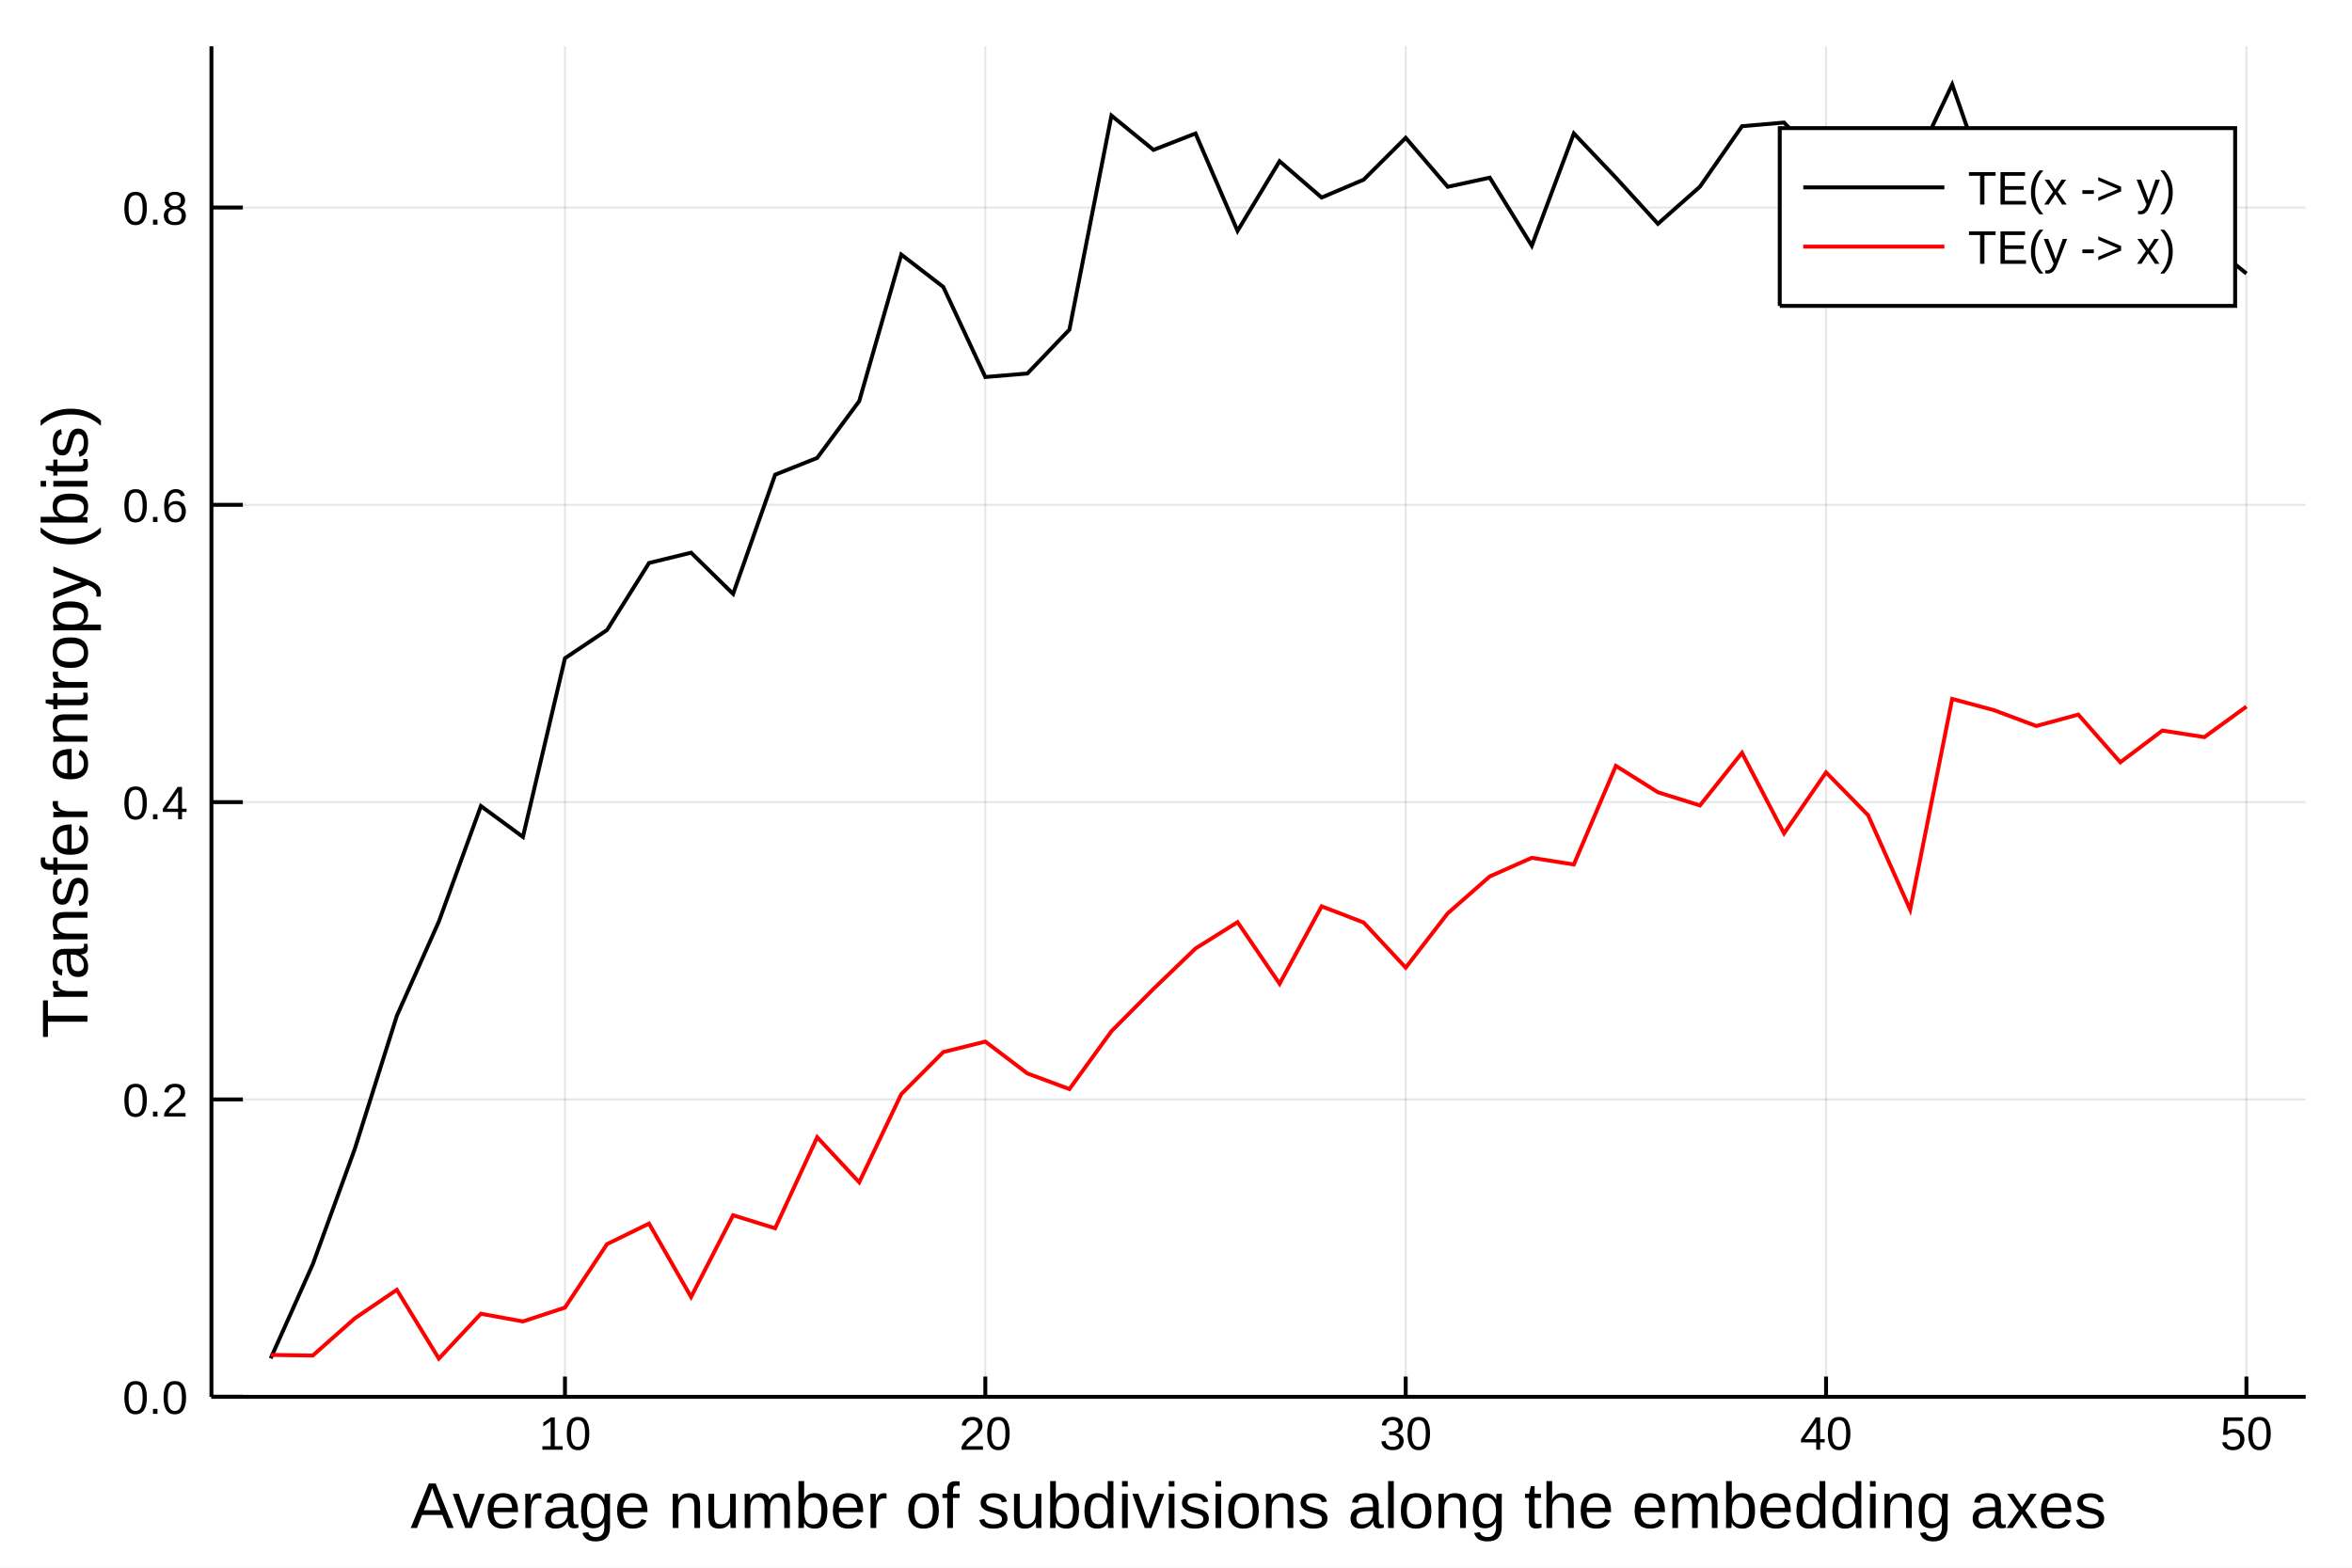
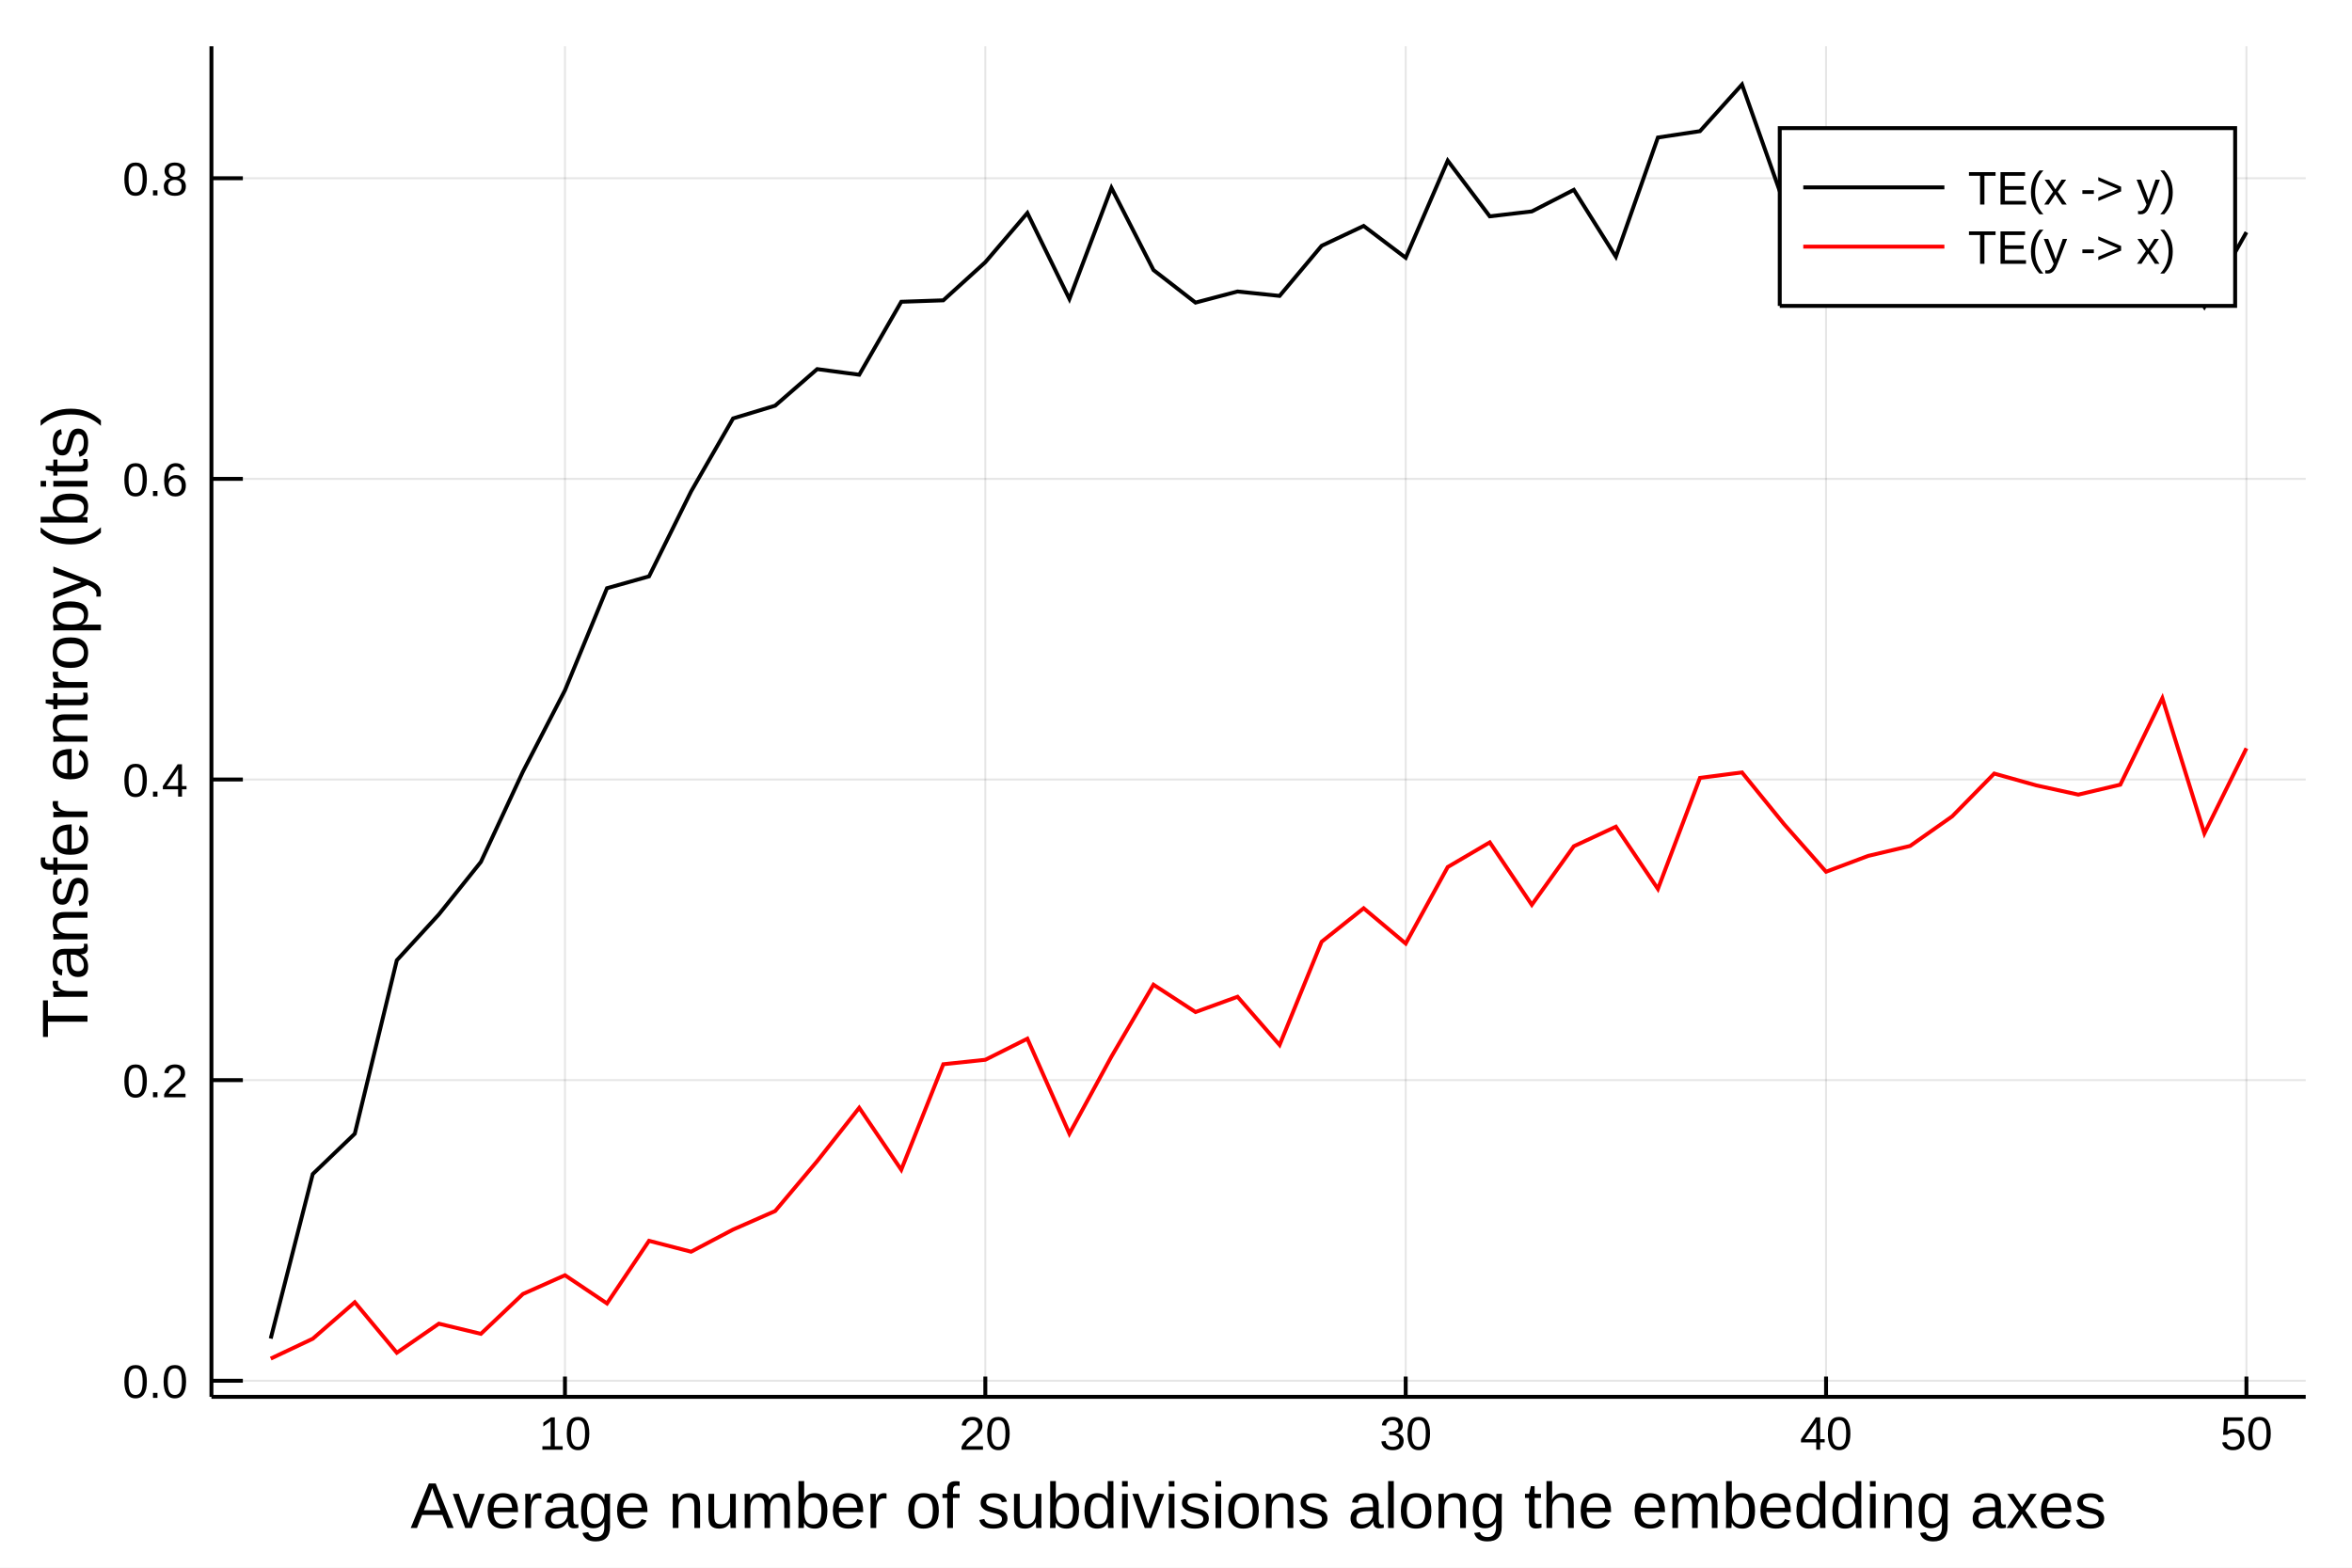
<svg xmlns="http://www.w3.org/2000/svg" width="600" height="400" viewBox="0 0 2400 1600">
  <defs>
-     <clipPath id="clip5100">
+     <clipPath id="clip2000">
      <rect x="0" y="0" width="2400" height="1600" />
    </clipPath>
  </defs>
-   <polygon clip-path="url(#clip5100)" points=" 0,1600 2400,1600 2400,0 0,0    " fill="#ffffff" fill-rule="evenodd" fill-opacity="1" />
+   <polygon clip-path="url(#clip2000)" points=" 0,1600 2400,1600 2400,0 0,0    " fill="#ffffff" fill-rule="evenodd" fill-opacity="1" />
  <defs>
-     <clipPath id="clip5101">
+     <clipPath id="clip2001">
      <rect x="480" y="0" width="1681" height="1600" />
    </clipPath>
  </defs>
-   <polygon clip-path="url(#clip5100)" points=" 215.754,1425.62 2352.76,1425.62 2352.76,47.244 215.754,47.244    " fill="#ffffff" fill-rule="evenodd" fill-opacity="1" />
+   <polygon clip-path="url(#clip2000)" points=" 215.754,1425.62 2352.76,1425.62 2352.76,47.244 215.754,47.244    " fill="#ffffff" fill-rule="evenodd" fill-opacity="1" />
  <defs>
-     <clipPath id="clip5102">
+     <clipPath id="clip2002">
      <rect x="215" y="47" width="2138" height="1379" />
    </clipPath>
  </defs>
-   <polyline clip-path="url(#clip5102)" style="stroke:#000000; stroke-width:2; stroke-opacity:0.1; fill:none" points="   576.496,1425.62 576.496,47.244    " />
-   <polyline clip-path="url(#clip5102)" style="stroke:#000000; stroke-width:2; stroke-opacity:0.1; fill:none" points="   1005.44,1425.62 1005.44,47.244    " />
-   <polyline clip-path="url(#clip5102)" style="stroke:#000000; stroke-width:2; stroke-opacity:0.1; fill:none" points="   1434.39,1425.62 1434.39,47.244    " />
-   <polyline clip-path="url(#clip5102)" style="stroke:#000000; stroke-width:2; stroke-opacity:0.1; fill:none" points="   1863.33,1425.62 1863.33,47.244    " />
-   <polyline clip-path="url(#clip5102)" style="stroke:#000000; stroke-width:2; stroke-opacity:0.1; fill:none" points="   2292.27,1425.62 2292.27,47.244    " />
-   <polyline clip-path="url(#clip5102)" style="stroke:#000000; stroke-width:2; stroke-opacity:0.1; fill:none" points="   215.754,1425.52 2352.76,1425.52    " />
-   <polyline clip-path="url(#clip5102)" style="stroke:#000000; stroke-width:2; stroke-opacity:0.1; fill:none" points="   215.754,1122.09 2352.76,1122.09    " />
-   <polyline clip-path="url(#clip5102)" style="stroke:#000000; stroke-width:2; stroke-opacity:0.1; fill:none" points="   215.754,818.661 2352.76,818.661    " />
-   <polyline clip-path="url(#clip5102)" style="stroke:#000000; stroke-width:2; stroke-opacity:0.1; fill:none" points="   215.754,515.231 2352.76,515.231    " />
-   <polyline clip-path="url(#clip5102)" style="stroke:#000000; stroke-width:2; stroke-opacity:0.1; fill:none" points="   215.754,211.801 2352.76,211.801    " />
-   <polyline clip-path="url(#clip5100)" style="stroke:#000000; stroke-width:4; stroke-opacity:1; fill:none" points="   215.754,1425.62 2352.76,1425.62    " />
-   <polyline clip-path="url(#clip5100)" style="stroke:#000000; stroke-width:4; stroke-opacity:1; fill:none" points="   215.754,1425.62 215.754,47.244    " />
-   <polyline clip-path="url(#clip5100)" style="stroke:#000000; stroke-width:4; stroke-opacity:1; fill:none" points="   576.496,1425.62 576.496,1404.94    " />
-   <polyline clip-path="url(#clip5100)" style="stroke:#000000; stroke-width:4; stroke-opacity:1; fill:none" points="   1005.44,1425.62 1005.44,1404.94    " />
-   <polyline clip-path="url(#clip5100)" style="stroke:#000000; stroke-width:4; stroke-opacity:1; fill:none" points="   1434.39,1425.62 1434.39,1404.94    " />
-   <polyline clip-path="url(#clip5100)" style="stroke:#000000; stroke-width:4; stroke-opacity:1; fill:none" points="   1863.33,1425.62 1863.33,1404.94    " />
-   <polyline clip-path="url(#clip5100)" style="stroke:#000000; stroke-width:4; stroke-opacity:1; fill:none" points="   2292.27,1425.62 2292.27,1404.94    " />
-   <polyline clip-path="url(#clip5100)" style="stroke:#000000; stroke-width:4; stroke-opacity:1; fill:none" points="   215.754,1425.52 247.809,1425.52    " />
-   <polyline clip-path="url(#clip5100)" style="stroke:#000000; stroke-width:4; stroke-opacity:1; fill:none" points="   215.754,1122.09 247.809,1122.09    " />
-   <polyline clip-path="url(#clip5100)" style="stroke:#000000; stroke-width:4; stroke-opacity:1; fill:none" points="   215.754,818.661 247.809,818.661    " />
-   <polyline clip-path="url(#clip5100)" style="stroke:#000000; stroke-width:4; stroke-opacity:1; fill:none" points="   215.754,515.231 247.809,515.231    " />
-   <polyline clip-path="url(#clip5100)" style="stroke:#000000; stroke-width:4; stroke-opacity:1; fill:none" points="   215.754,211.801 247.809,211.801    " />
-   <g clip-path="url(#clip5100)">
+   <polyline clip-path="url(#clip2002)" style="stroke:#000000; stroke-width:2; stroke-opacity:0.1; fill:none" points="   576.496,1425.62 576.496,47.244    " />
+   <polyline clip-path="url(#clip2002)" style="stroke:#000000; stroke-width:2; stroke-opacity:0.1; fill:none" points="   1005.44,1425.62 1005.44,47.244    " />
+   <polyline clip-path="url(#clip2002)" style="stroke:#000000; stroke-width:2; stroke-opacity:0.1; fill:none" points="   1434.39,1425.62 1434.39,47.244    " />
+   <polyline clip-path="url(#clip2002)" style="stroke:#000000; stroke-width:2; stroke-opacity:0.1; fill:none" points="   1863.33,1425.62 1863.33,47.244    " />
+   <polyline clip-path="url(#clip2002)" style="stroke:#000000; stroke-width:2; stroke-opacity:0.1; fill:none" points="   2292.27,1425.62 2292.27,47.244    " />
+   <polyline clip-path="url(#clip2002)" style="stroke:#000000; stroke-width:2; stroke-opacity:0.1; fill:none" points="   215.754,1409.21 2352.76,1409.21    " />
+   <polyline clip-path="url(#clip2002)" style="stroke:#000000; stroke-width:2; stroke-opacity:0.1; fill:none" points="   215.754,1102.39 2352.76,1102.39    " />
+   <polyline clip-path="url(#clip2002)" style="stroke:#000000; stroke-width:2; stroke-opacity:0.1; fill:none" points="   215.754,795.563 2352.76,795.563    " />
+   <polyline clip-path="url(#clip2002)" style="stroke:#000000; stroke-width:2; stroke-opacity:0.1; fill:none" points="   215.754,488.738 2352.76,488.738    " />
+   <polyline clip-path="url(#clip2002)" style="stroke:#000000; stroke-width:2; stroke-opacity:0.1; fill:none" points="   215.754,181.912 2352.76,181.912    " />
+   <polyline clip-path="url(#clip2000)" style="stroke:#000000; stroke-width:4; stroke-opacity:1; fill:none" points="   215.754,1425.62 2352.76,1425.62    " />
+   <polyline clip-path="url(#clip2000)" style="stroke:#000000; stroke-width:4; stroke-opacity:1; fill:none" points="   215.754,1425.62 215.754,47.244    " />
+   <polyline clip-path="url(#clip2000)" style="stroke:#000000; stroke-width:4; stroke-opacity:1; fill:none" points="   576.496,1425.62 576.496,1404.94    " />
+   <polyline clip-path="url(#clip2000)" style="stroke:#000000; stroke-width:4; stroke-opacity:1; fill:none" points="   1005.44,1425.62 1005.44,1404.94    " />
+   <polyline clip-path="url(#clip2000)" style="stroke:#000000; stroke-width:4; stroke-opacity:1; fill:none" points="   1434.39,1425.62 1434.39,1404.94    " />
+   <polyline clip-path="url(#clip2000)" style="stroke:#000000; stroke-width:4; stroke-opacity:1; fill:none" points="   1863.33,1425.62 1863.33,1404.94    " />
+   <polyline clip-path="url(#clip2000)" style="stroke:#000000; stroke-width:4; stroke-opacity:1; fill:none" points="   2292.27,1425.62 2292.27,1404.94    " />
+   <polyline clip-path="url(#clip2000)" style="stroke:#000000; stroke-width:4; stroke-opacity:1; fill:none" points="   215.754,1409.21 247.809,1409.21    " />
+   <polyline clip-path="url(#clip2000)" style="stroke:#000000; stroke-width:4; stroke-opacity:1; fill:none" points="   215.754,1102.39 247.809,1102.39    " />
+   <polyline clip-path="url(#clip2000)" style="stroke:#000000; stroke-width:4; stroke-opacity:1; fill:none" points="   215.754,795.563 247.809,795.563    " />
+   <polyline clip-path="url(#clip2000)" style="stroke:#000000; stroke-width:4; stroke-opacity:1; fill:none" points="   215.754,488.738 247.809,488.738    " />
+   <polyline clip-path="url(#clip2000)" style="stroke:#000000; stroke-width:4; stroke-opacity:1; fill:none" points="   215.754,181.912 247.809,181.912    " />
+   <g clip-path="url(#clip2000)">
    <text style="fill:#000000; fill-opacity:1; font-family:Arial,Helvetica Neue,Helvetica,sans-serif; font-size:48px; text-anchor:middle;" transform="rotate(0, 576.496, 1479.62)" x="576.496" y="1479.62">10</text>
  </g>
-   <g clip-path="url(#clip5100)">
+   <g clip-path="url(#clip2000)">
    <text style="fill:#000000; fill-opacity:1; font-family:Arial,Helvetica Neue,Helvetica,sans-serif; font-size:48px; text-anchor:middle;" transform="rotate(0, 1005.44, 1479.62)" x="1005.44" y="1479.62">20</text>
  </g>
-   <g clip-path="url(#clip5100)">
+   <g clip-path="url(#clip2000)">
    <text style="fill:#000000; fill-opacity:1; font-family:Arial,Helvetica Neue,Helvetica,sans-serif; font-size:48px; text-anchor:middle;" transform="rotate(0, 1434.39, 1479.62)" x="1434.39" y="1479.62">30</text>
  </g>
-   <g clip-path="url(#clip5100)">
+   <g clip-path="url(#clip2000)">
    <text style="fill:#000000; fill-opacity:1; font-family:Arial,Helvetica Neue,Helvetica,sans-serif; font-size:48px; text-anchor:middle;" transform="rotate(0, 1863.33, 1479.62)" x="1863.33" y="1479.62">40</text>
  </g>
-   <g clip-path="url(#clip5100)">
+   <g clip-path="url(#clip2000)">
    <text style="fill:#000000; fill-opacity:1; font-family:Arial,Helvetica Neue,Helvetica,sans-serif; font-size:48px; text-anchor:middle;" transform="rotate(0, 2292.27, 1479.62)" x="2292.27" y="1479.62">50</text>
  </g>
-   <g clip-path="url(#clip5100)">
-     <text style="fill:#000000; fill-opacity:1; font-family:Arial,Helvetica Neue,Helvetica,sans-serif; font-size:48px; text-anchor:end;" transform="rotate(0, 191.754, 1443.02)" x="191.754" y="1443.02">0.0</text>
+   <g clip-path="url(#clip2000)">
+     <text style="fill:#000000; fill-opacity:1; font-family:Arial,Helvetica Neue,Helvetica,sans-serif; font-size:48px; text-anchor:end;" transform="rotate(0, 191.754, 1426.71)" x="191.754" y="1426.71">0.0</text>
  </g>
-   <g clip-path="url(#clip5100)">
-     <text style="fill:#000000; fill-opacity:1; font-family:Arial,Helvetica Neue,Helvetica,sans-serif; font-size:48px; text-anchor:end;" transform="rotate(0, 191.754, 1139.59)" x="191.754" y="1139.59">0.2</text>
+   <g clip-path="url(#clip2000)">
+     <text style="fill:#000000; fill-opacity:1; font-family:Arial,Helvetica Neue,Helvetica,sans-serif; font-size:48px; text-anchor:end;" transform="rotate(0, 191.754, 1119.89)" x="191.754" y="1119.89">0.2</text>
  </g>
-   <g clip-path="url(#clip5100)">
-     <text style="fill:#000000; fill-opacity:1; font-family:Arial,Helvetica Neue,Helvetica,sans-serif; font-size:48px; text-anchor:end;" transform="rotate(0, 191.754, 836.161)" x="191.754" y="836.161">0.4</text>
+   <g clip-path="url(#clip2000)">
+     <text style="fill:#000000; fill-opacity:1; font-family:Arial,Helvetica Neue,Helvetica,sans-serif; font-size:48px; text-anchor:end;" transform="rotate(0, 191.754, 813.063)" x="191.754" y="813.063">0.4</text>
  </g>
-   <g clip-path="url(#clip5100)">
-     <text style="fill:#000000; fill-opacity:1; font-family:Arial,Helvetica Neue,Helvetica,sans-serif; font-size:48px; text-anchor:end;" transform="rotate(0, 191.754, 532.731)" x="191.754" y="532.731">0.6</text>
+   <g clip-path="url(#clip2000)">
+     <text style="fill:#000000; fill-opacity:1; font-family:Arial,Helvetica Neue,Helvetica,sans-serif; font-size:48px; text-anchor:end;" transform="rotate(0, 191.754, 506.238)" x="191.754" y="506.238">0.6</text>
  </g>
-   <g clip-path="url(#clip5100)">
-     <text style="fill:#000000; fill-opacity:1; font-family:Arial,Helvetica Neue,Helvetica,sans-serif; font-size:48px; text-anchor:end;" transform="rotate(0, 191.754, 229.301)" x="191.754" y="229.301">0.8</text>
+   <g clip-path="url(#clip2000)">
+     <text style="fill:#000000; fill-opacity:1; font-family:Arial,Helvetica Neue,Helvetica,sans-serif; font-size:48px; text-anchor:end;" transform="rotate(0, 191.754, 199.412)" x="191.754" y="199.412">0.8</text>
  </g>
-   <g clip-path="url(#clip5100)">
+   <g clip-path="url(#clip2000)">
    <text style="fill:#000000; fill-opacity:1; font-family:Arial,Helvetica Neue,Helvetica,sans-serif; font-size:66px; text-anchor:middle;" transform="rotate(0, 1284.25, 1559.48)" x="1284.25" y="1559.48">Average number of subdivisions along the embedding axes</text>
  </g>
-   <g clip-path="url(#clip5100)">
+   <g clip-path="url(#clip2000)">
    <text style="fill:#000000; fill-opacity:1; font-family:Arial,Helvetica Neue,Helvetica,sans-serif; font-size:66px; text-anchor:middle;" transform="rotate(-90, 89.2861, 736.431)" x="89.286" y="736.431">Transfer entropy (bits)</text>
  </g>
-   <polyline clip-path="url(#clip5102)" style="stroke:#000000; stroke-width:4; stroke-opacity:1; fill:none" points="   276.235,1386.33 319.13,1290.4 362.024,1172.64 404.919,1036.82 447.813,940.478 490.708,822.651 533.602,854.155 576.496,671.806 619.391,643.022 662.285,574.571    705.18,564.08 748.074,606.108 790.969,484.474 833.863,467.339 876.758,409.39 919.652,259.82 962.547,292.846 1005.44,384.792 1048.34,381.191 1091.23,336.424    1134.12,117.973 1177.02,152.977 1219.91,136.234 1262.81,235.66 1305.7,164.536 1348.6,201.617 1391.49,183.376 1434.39,140.685 1477.28,190.649 1520.17,181.341    1563.07,250.778 1605.96,136.202 1648.86,181.339 1691.75,228.4 1734.65,190.521 1777.54,128.828 1820.44,125.07 1863.33,169.868 1906.22,200.333 1949.12,176.907    1992.01,86.255 2034.91,209.558 2077.8,232.525 2120.7,231.511 2163.59,299.839 2206.49,245 2249.38,244.298 2292.27,279.173    " />
-   <polyline clip-path="url(#clip5102)" style="stroke:#ff0000; stroke-width:4; stroke-opacity:1; fill:none" points="   276.235,1382.83 319.13,1383.49 362.024,1345.55 404.919,1316.39 447.813,1386.61 490.708,1340.82 533.602,1348.68 576.496,1334.54 619.391,1269.76 662.285,1248.81    705.18,1323.69 748.074,1240.3 790.969,1253.6 833.863,1160.67 876.758,1206.66 919.652,1116.7 962.547,1073.73 1005.44,1063.06 1048.34,1095.54 1091.23,1111.52    1134.12,1052.49 1177.02,1009.3 1219.91,968.043 1262.81,941.148 1305.7,1004.07 1348.6,924.996 1391.49,941.525 1434.39,987.592 1477.28,932.135 1520.17,894.485    1563.07,875.474 1605.96,882.311 1648.86,781.664 1691.75,808.605 1734.65,822.048 1777.54,768.321 1820.44,850.566 1863.33,788.28 1906.22,832.01 1949.12,928.387    1992.01,713.322 2034.91,724.877 2077.8,740.958 2120.7,729.327 2163.59,778.002 2206.49,745.642 2249.38,752.306 2292.27,721.154    " />
-   <polygon clip-path="url(#clip5100)" points=" 1816.07,312.204 2280.76,312.204 2280.76,130.764 1816.07,130.764    " fill="#ffffff" fill-rule="evenodd" fill-opacity="1" />
-   <polyline clip-path="url(#clip5100)" style="stroke:#000000; stroke-width:4; stroke-opacity:1; fill:none" points="   1816.07,312.204 2280.76,312.204 2280.76,130.764 1816.07,130.764 1816.07,312.204    " />
-   <polyline clip-path="url(#clip5100)" style="stroke:#000000; stroke-width:4; stroke-opacity:1; fill:none" points="   1840.07,191.244 1984.07,191.244    " />
-   <g clip-path="url(#clip5100)">
+   <polyline clip-path="url(#clip2002)" style="stroke:#000000; stroke-width:4; stroke-opacity:1; fill:none" points="   276.235,1366.14 319.13,1198.28 362.024,1157.08 404.919,980.091 447.813,933.288 490.708,879.679 533.602,787.514 576.496,704.513 619.391,600.32 662.285,588.243    705.18,501.598 748.074,427.02 790.969,414.026 833.863,376.724 876.758,382.45 919.652,307.992 962.547,306.52 1005.44,267.595 1048.34,217.366 1091.23,305.096    1134.12,191.732 1177.02,275.598 1219.91,308.831 1262.81,297.506 1305.7,301.991 1348.6,250.856 1391.49,230.595 1434.39,263.065 1477.28,163.963 1520.17,220.804    1563.07,215.774 1605.96,193.758 1648.86,261.983 1691.75,140.334 1734.65,133.869 1777.54,86.255 1820.44,207.391 1863.33,249.863 1906.22,166.698 1949.12,164.506    1992.01,226.527 2034.91,255.675 2077.8,280.905 2120.7,241.805 2163.59,239.955 2206.49,244.28 2249.38,313.122 2292.27,237.028    " />
+   <polyline clip-path="url(#clip2002)" style="stroke:#ff0000; stroke-width:4; stroke-opacity:1; fill:none" points="   276.235,1386.61 319.13,1366.35 362.024,1329.08 404.919,1380.61 447.813,1350.98 490.708,1361.33 533.602,1320.65 576.496,1301.53 619.391,1330.31 662.285,1266.39    705.18,1277.5 748.074,1254.88 790.969,1236.02 833.863,1185.05 876.758,1130.63 919.652,1193.86 962.547,1086.17 1005.44,1081.62 1048.34,1060.11 1091.23,1157.05    1134.12,1078.36 1177.02,1005 1219.91,1032.9 1262.81,1017.3 1305.7,1066.52 1348.6,961.158 1391.49,926.979 1434.39,962.99 1477.28,884.899 1520.17,859.737    1563.07,923.479 1605.96,863.688 1648.86,843.745 1691.75,907.255 1734.65,793.947 1777.54,788.332 1820.44,841.113 1863.33,889.695 1906.22,873.563 1949.12,863.389    1992.01,833.194 2034.91,789.509 2077.8,801.564 2120.7,810.999 2163.59,800.839 2206.49,712.556 2249.38,850.54 2292.27,763.702    " />
+   <polygon clip-path="url(#clip2000)" points=" 1816.07,312.204 2280.76,312.204 2280.76,130.764 1816.07,130.764    " fill="#ffffff" fill-rule="evenodd" fill-opacity="1" />
+   <polyline clip-path="url(#clip2000)" style="stroke:#000000; stroke-width:4; stroke-opacity:1; fill:none" points="   1816.07,312.204 2280.76,312.204 2280.76,130.764 1816.07,130.764 1816.07,312.204    " />
+   <polyline clip-path="url(#clip2000)" style="stroke:#000000; stroke-width:4; stroke-opacity:1; fill:none" points="   1840.07,191.244 1984.07,191.244    " />
+   <g clip-path="url(#clip2000)">
    <text style="fill:#000000; fill-opacity:1; font-family:Arial,Helvetica Neue,Helvetica,sans-serif; font-size:48px; text-anchor:start;" transform="rotate(0, 2008.07, 208.744)" x="2008.07" y="208.744">TE(x -&gt; y)</text>
  </g>
-   <polyline clip-path="url(#clip5100)" style="stroke:#ff0000; stroke-width:4; stroke-opacity:1; fill:none" points="   1840.07,251.724 1984.07,251.724    " />
-   <g clip-path="url(#clip5100)">
+   <polyline clip-path="url(#clip2000)" style="stroke:#ff0000; stroke-width:4; stroke-opacity:1; fill:none" points="   1840.07,251.724 1984.07,251.724    " />
+   <g clip-path="url(#clip2000)">
    <text style="fill:#000000; fill-opacity:1; font-family:Arial,Helvetica Neue,Helvetica,sans-serif; font-size:48px; text-anchor:start;" transform="rotate(0, 2008.07, 269.224)" x="2008.07" y="269.224">TE(y -&gt; x)</text>
  </g>
</svg>
